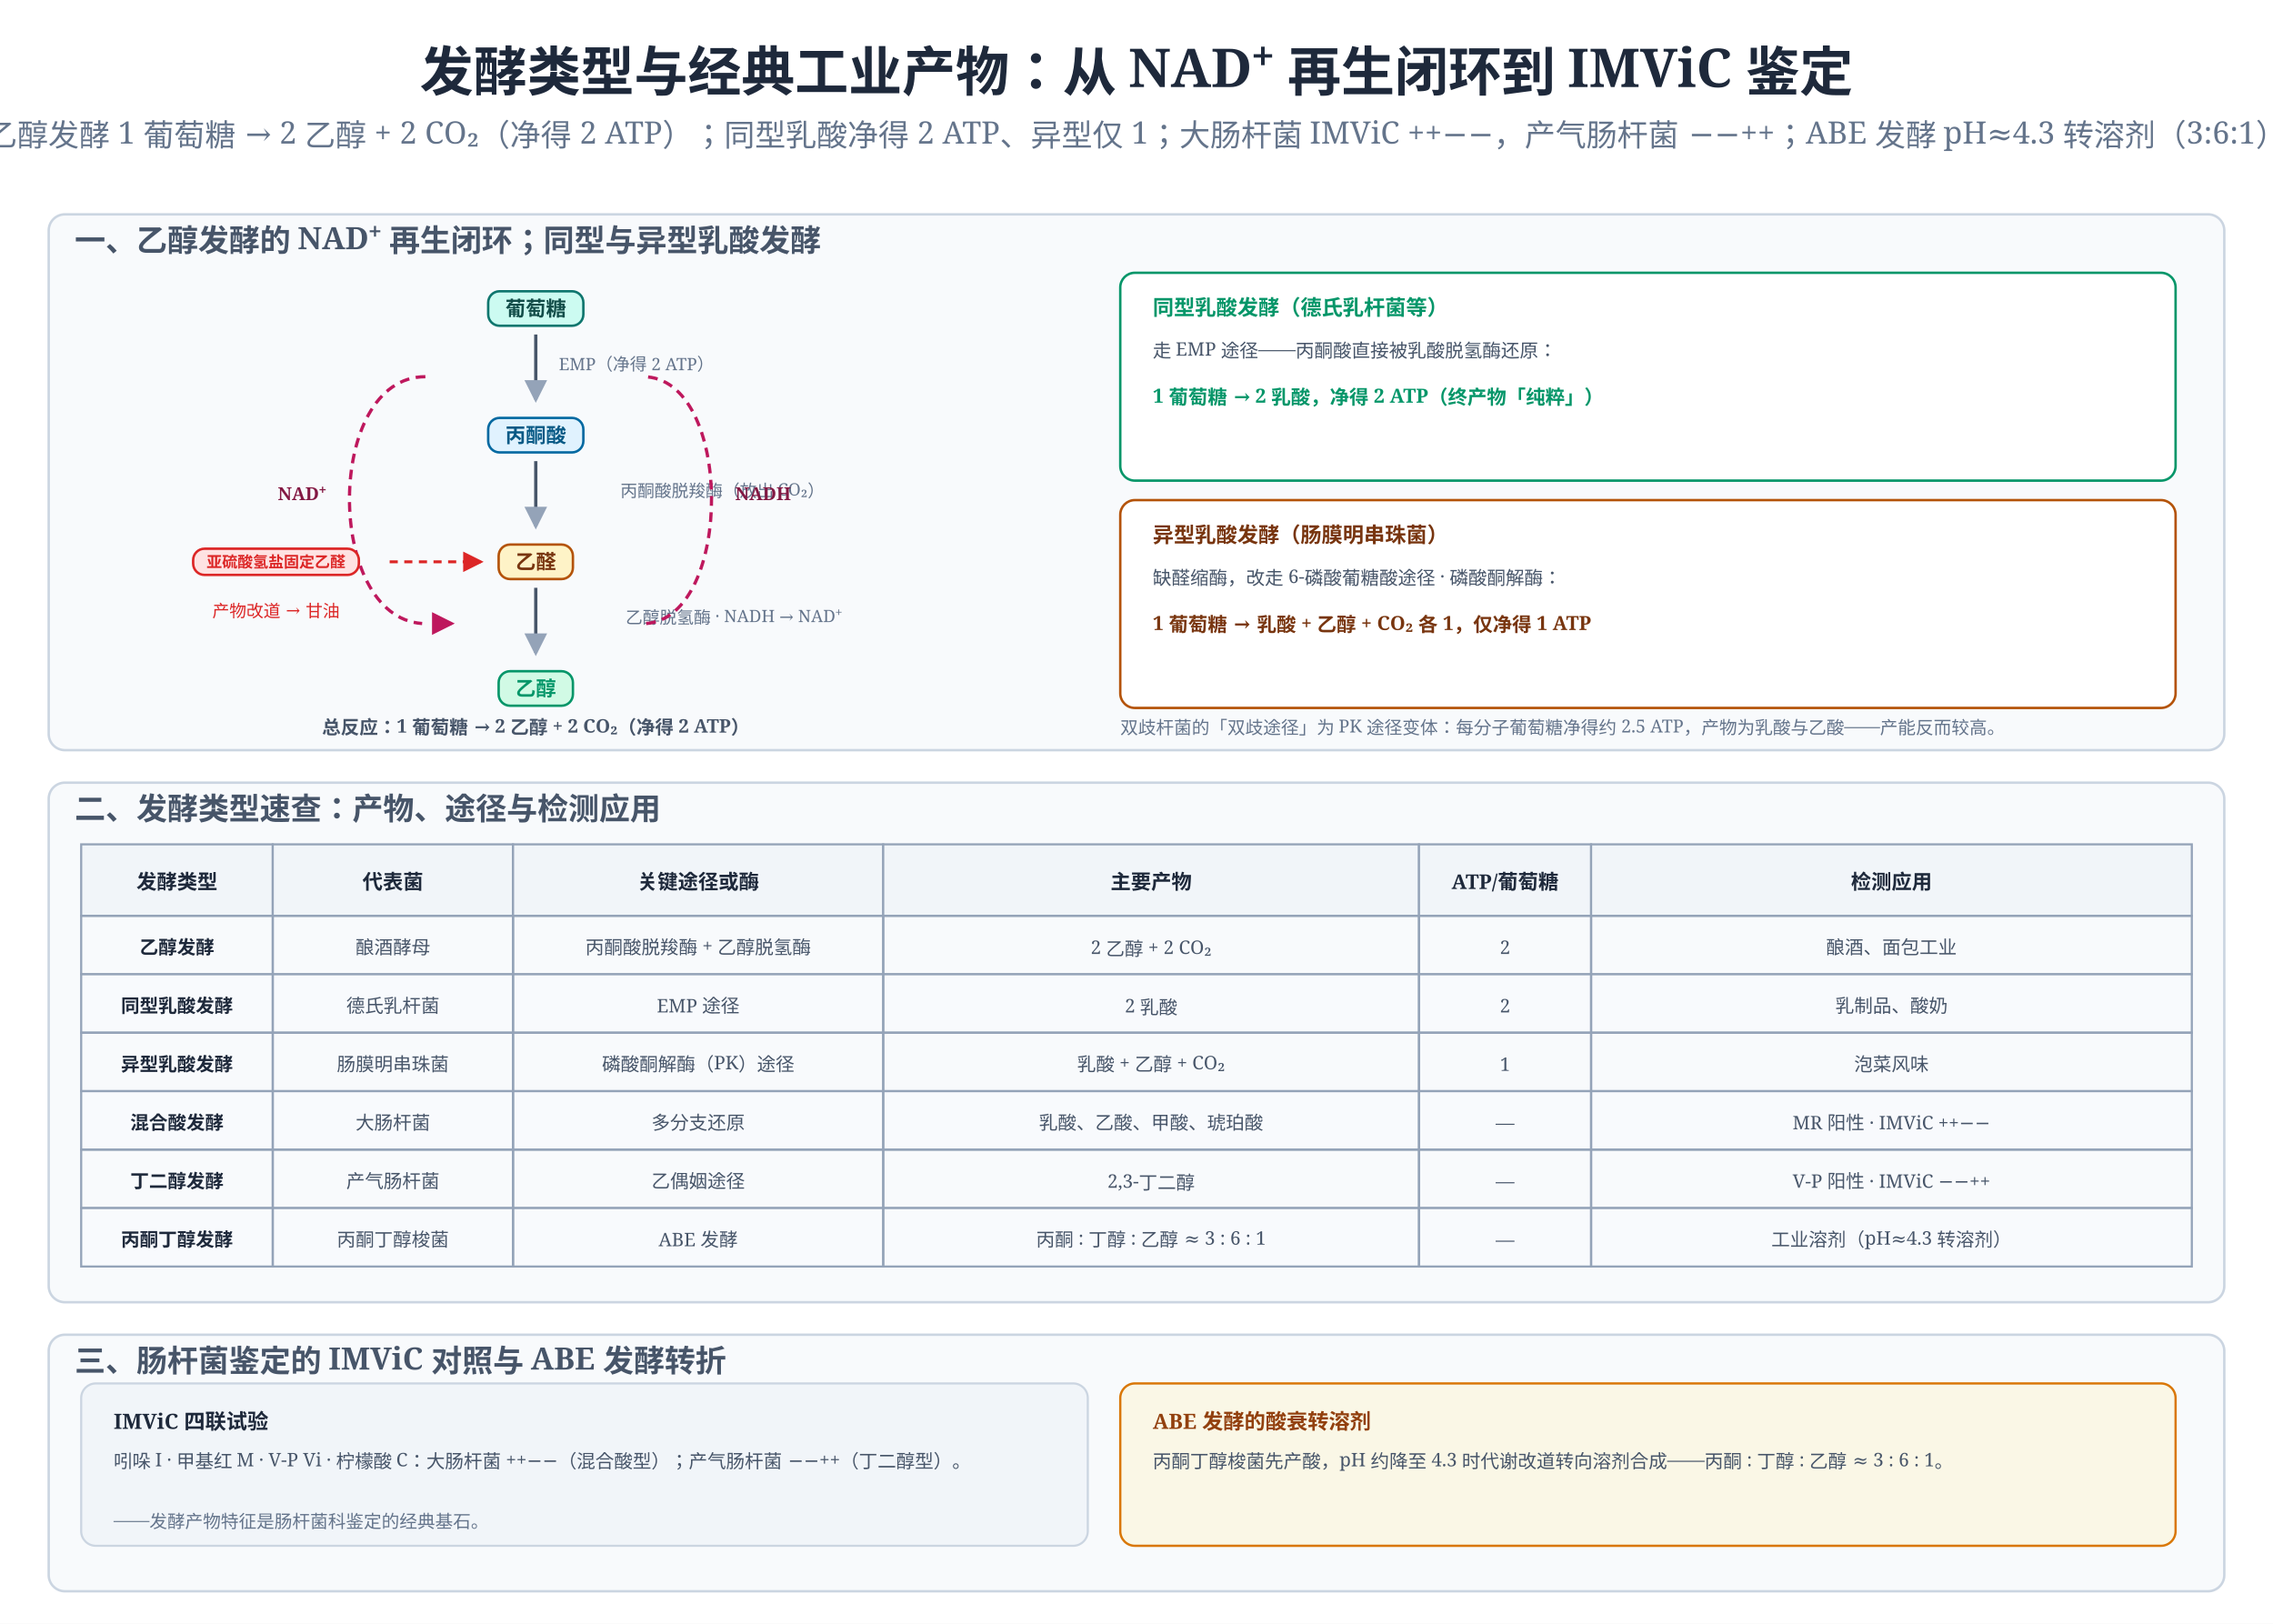
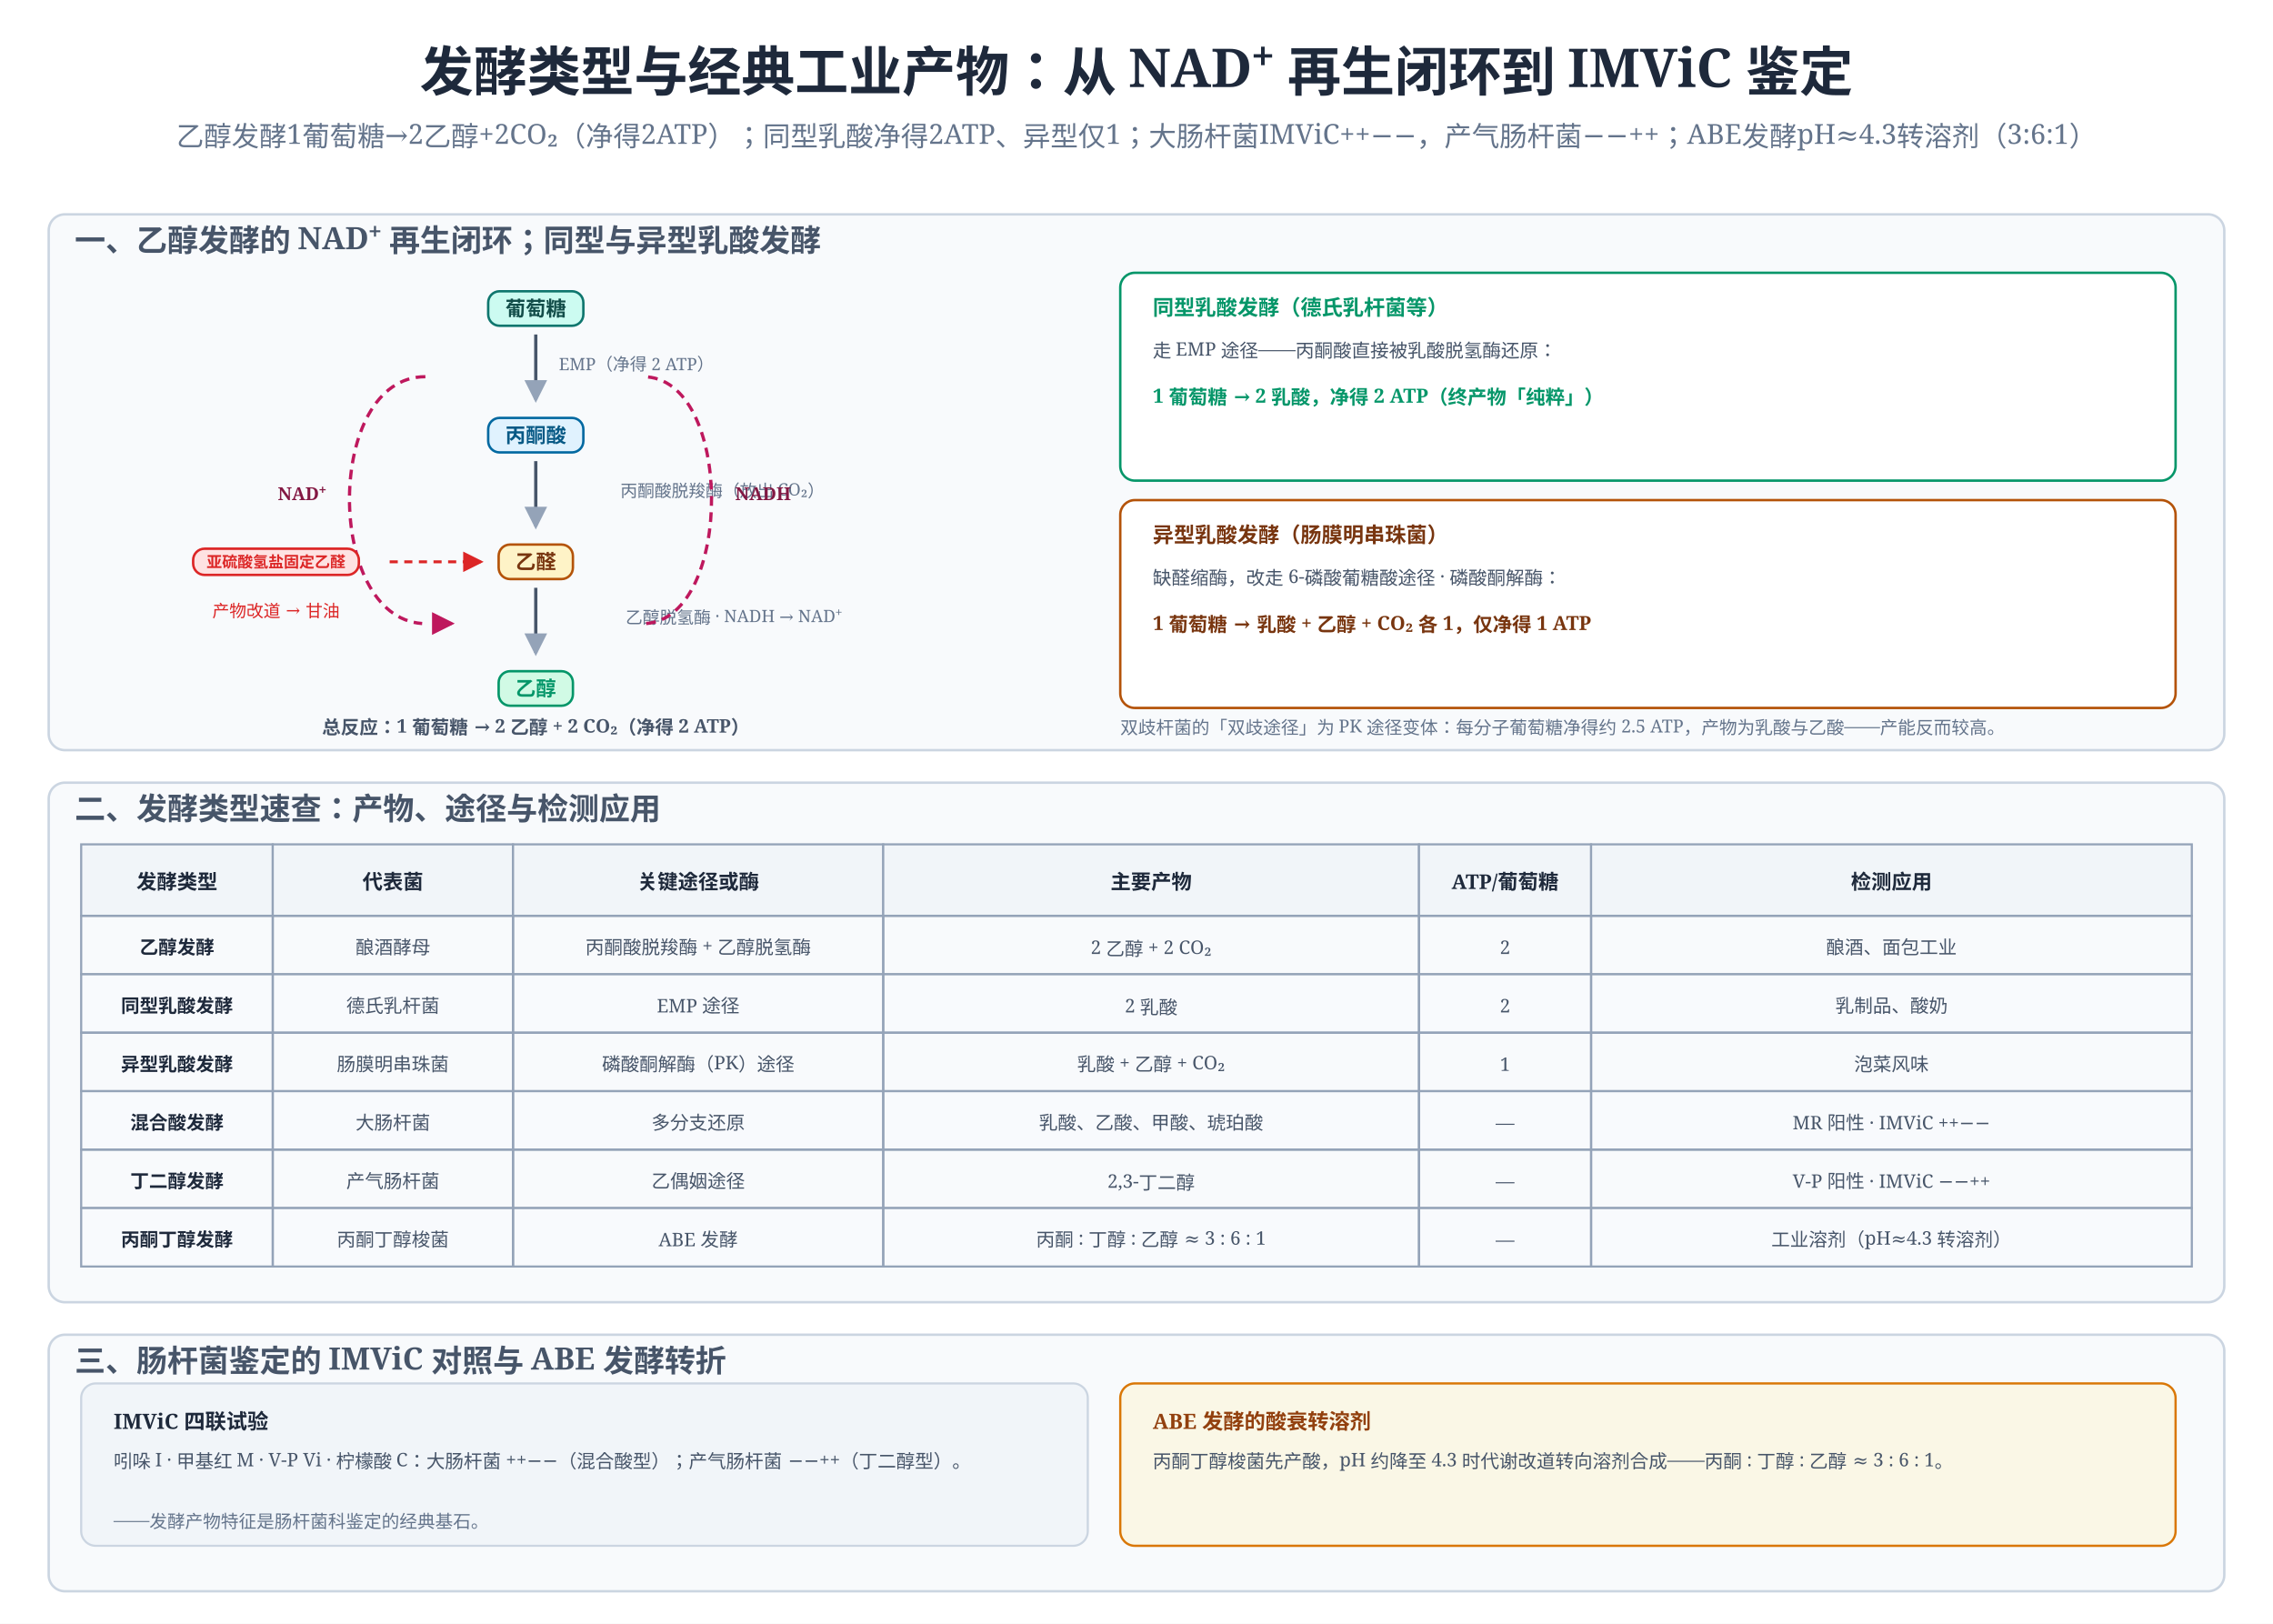
<svg xmlns="http://www.w3.org/2000/svg" width="1400" height="1000" viewBox="0 0 1400 1000" font-family="Noto Serif SC, LXGW WenKai, Songti SC, serif">
  <defs>
    <marker id="arr-ink" viewBox="0 0 10 10" refX="8.5" refY="5" markerWidth="7" markerHeight="7" orient="auto-start-reverse">
      <path d="M0,0 L10,5 L0,10 z" fill="#334155" />
    </marker>
    <marker id="arr-dna" viewBox="0 0 10 10" refX="8.5" refY="5" markerWidth="7" markerHeight="7" orient="auto-start-reverse">
      <path d="M0,0 L10,5 L0,10 z" fill="#0f766e" />
    </marker>
    <marker id="arr-rna" viewBox="0 0 10 10" refX="8.5" refY="5" markerWidth="7" markerHeight="7" orient="auto-start-reverse">
      <path d="M0,0 L10,5 L0,10 z" fill="#b45309" />
    </marker>
    <marker id="arr-pro" viewBox="0 0 10 10" refX="8.5" refY="5" markerWidth="7" markerHeight="7" orient="auto-start-reverse">
      <path d="M0,0 L10,5 L0,10 z" fill="#6d28d9" />
    </marker>
    <marker id="arr-enz" viewBox="0 0 10 10" refX="8.5" refY="5" markerWidth="7" markerHeight="7" orient="auto-start-reverse">
      <path d="M0,0 L10,5 L0,10 z" fill="#be185d" />
    </marker>
    <marker id="arr-acc" viewBox="0 0 10 10" refX="8.5" refY="5" markerWidth="7" markerHeight="7" orient="auto-start-reverse">
      <path d="M0,0 L10,5 L0,10 z" fill="#0369a1" />
    </marker>
    <marker id="arr-ok" viewBox="0 0 10 10" refX="8.5" refY="5" markerWidth="7" markerHeight="7" orient="auto-start-reverse">
      <path d="M0,0 L10,5 L0,10 z" fill="#059669" />
    </marker>
    <marker id="arr-warn" viewBox="0 0 10 10" refX="8.5" refY="5" markerWidth="7" markerHeight="7" orient="auto-start-reverse">
      <path d="M0,0 L10,5 L0,10 z" fill="#b45309" />
    </marker>
    <marker id="arr-bad" viewBox="0 0 10 10" refX="8.5" refY="5" markerWidth="7" markerHeight="7" orient="auto-start-reverse">
      <path d="M0,0 L10,5 L0,10 z" fill="#dc2626" />
    </marker>
    <marker id="arr-mute" viewBox="0 0 10 10" refX="8.5" refY="5" markerWidth="7" markerHeight="7" orient="auto-start-reverse">
      <path d="M0,0 L10,5 L0,10 z" fill="#94a3b8" />
    </marker>
  </defs>
  <rect x="0" y="0" width="1400" height="1000" fill="#ffffff" />
  <text x="700" y="56" text-anchor="middle" font-size="33" font-weight="700" fill="#1e293b">发酵类型与经典工业产物：从 NAD⁺ 再生闭环到 IMViC 鉴定</text>
-   <text x="700" y="90" text-anchor="middle" font-size="19" fill="#64748b">乙醇发酵 1 葡萄糖 → 2 乙醇 + 2 CO₂（净得 2 ATP）；同型乳酸净得 2 ATP、异型仅 1；大肠杆菌 IMViC ++−−，产气肠杆菌 −−++；ABE 发酵 pH≈4.3 转溶剂（3:6:1）</text>
+   <text x="700" y="90" text-anchor="middle" font-size="17" fill="#64748b">乙醇发酵1葡萄糖→2乙醇+2CO₂（净得2ATP）；同型乳酸净得2ATP、异型仅1；大肠杆菌IMViC++−−，产气肠杆菌−−++；ABE发酵pH≈4.3转溶剂（3:6:1）</text>
  <rect x="30" y="132" width="1340" height="330" rx="10" fill="#f8fafc" stroke="#cbd5e1" stroke-width="1.5" />
  <text x="46" y="154.84" font-size="19" fill="#475569" font-weight="700">一、乙醇发酵的 NAD⁺ 再生闭环；同型与异型乳酸发酵</text>
  <rect x="300.688" y="179.375" width="58.625" height="21.25" rx="7" fill="#ccfbf1" stroke="#0f766e" stroke-width="1.5" />
  <text x="330" y="194.5" font-size="12.5" fill="#134e4a" text-anchor="middle" font-weight="700">葡萄糖</text>
  <line x1="330" y1="206" x2="330" y2="246" stroke="#475569" stroke-width="2" marker-end="url(#arr-mute)" />
  <text x="392" y="228" font-size="10.5" fill="#64748b" text-anchor="middle">EMP（净得 2 ATP）</text>
  <rect x="300.688" y="257.375" width="58.625" height="21.25" rx="7" fill="#e0f2fe" stroke="#0369a1" stroke-width="1.5" />
  <text x="330" y="272.5" font-size="12.5" fill="#075985" text-anchor="middle" font-weight="700">丙酮酸</text>
  <line x1="330" y1="284" x2="330" y2="324" stroke="#475569" stroke-width="2" marker-end="url(#arr-mute)" />
  <text x="445" y="306" font-size="10.5" fill="#64748b" text-anchor="middle">丙酮酸脱羧酶（放出 CO₂）</text>
  <rect x="307.125" y="335.375" width="45.75" height="21.25" rx="7" fill="#fef3c7" stroke="#b45309" stroke-width="1.5" />
  <text x="330" y="350.5" font-size="12.5" fill="#78350f" text-anchor="middle" font-weight="700">乙醛</text>
  <line x1="330" y1="362" x2="330" y2="402" stroke="#475569" stroke-width="2" marker-end="url(#arr-mute)" />
  <text x="452" y="384" font-size="10.5" fill="#64748b" text-anchor="middle">乙醇脱氢酶 · NADH → NAD⁺</text>
  <rect x="307.125" y="413.375" width="45.75" height="21.25" rx="7" fill="#d1fae5" stroke="#059669" stroke-width="1.5" />
  <text x="330" y="428.5" font-size="12.5" fill="#059669" text-anchor="middle" font-weight="700">乙醇</text>
  <path d="M 262 232 C 200 232, 200 380, 260 384" fill="none" stroke="#be185d" stroke-width="2" stroke-dasharray="6 4" />
  <line x1="268" y1="384" x2="278" y2="384" stroke="#be185d" stroke-width="2" marker-end="url(#arr-enz)" />
  <text x="186" y="308" font-size="11" fill="#831843" text-anchor="middle" font-weight="700">NAD⁺</text>
  <path d="M 398 384 C 452 380, 452 232, 396 232" fill="none" stroke="#be185d" stroke-width="2" stroke-dasharray="6 4" />
  <text x="470" y="308" font-size="11" fill="#831843" text-anchor="middle" font-weight="700">NADH</text>
  <text x="330" y="452" font-size="11.5" fill="#475569" text-anchor="middle" font-weight="700">总反应：1 葡萄糖 → 2 乙醇 + 2 CO₂（净得 2 ATP）</text>
  <rect x="118.968" y="337.925" width="102.065" height="16.15" rx="7" fill="#fee2e2" stroke="#dc2626" stroke-width="1.5" />
  <text x="170" y="349.42" font-size="9.5" fill="#dc2626" text-anchor="middle" font-weight="700">亚硫酸氢盐固定乙醛</text>
  <line x1="240" y1="346" x2="296" y2="346" stroke="#dc2626" stroke-width="1.8" stroke-dasharray="5 4" marker-end="url(#arr-bad)" />
  <text x="170" y="380" font-size="10.5" fill="#dc2626" text-anchor="middle">产物改道 → 甘油</text>
  <rect x="690" y="168" width="650" height="128" rx="9" fill="#ffffff" stroke="#059669" stroke-width="1.5" />
  <text x="710" y="194" font-size="13" fill="#059669" font-weight="700">同型乳酸发酵（德氏乳杆菌等）</text>
  <text x="710" y="220" font-size="11.5" fill="#475569">走 EMP 途径——丙酮酸直接被乳酸脱氢酶还原：</text>
  <text x="710" y="248" font-size="12" fill="#059669" font-weight="700">1 葡萄糖 → 2 乳酸，净得 2 ATP（终产物「纯粹」）</text>
  <rect x="690" y="308" width="650" height="128" rx="9" fill="#ffffff" stroke="#b45309" stroke-width="1.5" />
  <text x="710" y="334" font-size="13" fill="#78350f" font-weight="700">异型乳酸发酵（肠膜明串珠菌）</text>
  <text x="710" y="360" font-size="11.5" fill="#475569">缺醛缩酶，改走 6-磷酸葡糖酸途径 · 磷酸酮解酶：</text>
  <text x="710" y="388" font-size="12" fill="#78350f" font-weight="700">1 葡萄糖 → 乳酸 + 乙醇 + CO₂ 各 1，仅净得 1 ATP</text>
  <text x="690" y="452" font-size="11" fill="#64748b">双歧杆菌的「双歧途径」为 PK 途径变体：每分子葡萄糖净得约 2.5 ATP，产物为乳酸与乙酸——产能反而较高。</text>
  <rect x="30" y="482" width="1340" height="320" rx="10" fill="#f8fafc" stroke="#cbd5e1" stroke-width="1.5" />
  <text x="46" y="504.84" font-size="19" fill="#475569" font-weight="700">二、发酵类型速查：产物、途径与检测应用</text>
  <rect x="50" y="520" width="118" height="44" fill="#f1f5f9" stroke="#94a3b8" stroke-width="1.3" />
  <text x="109" y="547.5" font-size="12.5" fill="#1e293b" text-anchor="middle" font-weight="700">发酵类型</text>
  <rect x="168" y="520" width="148" height="44" fill="#f1f5f9" stroke="#94a3b8" stroke-width="1.3" />
  <text x="242" y="547.5" font-size="12.5" fill="#1e293b" text-anchor="middle" font-weight="700">代表菌</text>
  <rect x="316" y="520" width="228" height="44" fill="#f1f5f9" stroke="#94a3b8" stroke-width="1.3" />
  <text x="430" y="547.5" font-size="12.5" fill="#1e293b" text-anchor="middle" font-weight="700">关键途径或酶</text>
  <rect x="544" y="520" width="330" height="44" fill="#f1f5f9" stroke="#94a3b8" stroke-width="1.3" />
  <text x="709" y="547.5" font-size="12.5" fill="#1e293b" text-anchor="middle" font-weight="700">主要产物</text>
  <rect x="874" y="520" width="106" height="44" fill="#f1f5f9" stroke="#94a3b8" stroke-width="1.3" />
  <text x="927" y="547.5" font-size="12.5" fill="#1e293b" text-anchor="middle" font-weight="700">ATP/葡萄糖</text>
  <rect x="980" y="520" width="370" height="44" fill="#f1f5f9" stroke="#94a3b8" stroke-width="1.3" />
  <text x="1165" y="547.5" font-size="12.5" fill="#1e293b" text-anchor="middle" font-weight="700">检测应用</text>
  <rect x="50" y="564" width="118" height="36" fill="none" stroke="#94a3b8" stroke-width="1.3" />
  <text x="109" y="587.5" font-size="11.5" fill="#1e293b" text-anchor="middle" font-weight="700">乙醇发酵</text>
  <rect x="168" y="564" width="148" height="36" fill="none" stroke="#94a3b8" stroke-width="1.3" />
  <text x="242" y="587.5" font-size="11.5" fill="#475569" text-anchor="middle" font-weight="500">酿酒酵母</text>
  <rect x="316" y="564" width="228" height="36" fill="none" stroke="#94a3b8" stroke-width="1.3" />
  <text x="430" y="587.5" font-size="11.5" fill="#475569" text-anchor="middle" font-weight="500">丙酮酸脱羧酶 + 乙醇脱氢酶</text>
  <rect x="544" y="564" width="330" height="36" fill="none" stroke="#94a3b8" stroke-width="1.3" />
  <text x="709" y="587.5" font-size="11.5" fill="#475569" text-anchor="middle" font-weight="500">2 乙醇 + 2 CO₂</text>
  <rect x="874" y="564" width="106" height="36" fill="none" stroke="#94a3b8" stroke-width="1.3" />
  <text x="927" y="587.5" font-size="11.5" fill="#475569" text-anchor="middle" font-weight="500">2</text>
  <rect x="980" y="564" width="370" height="36" fill="none" stroke="#94a3b8" stroke-width="1.3" />
  <text x="1165" y="587.5" font-size="11.5" fill="#475569" text-anchor="middle" font-weight="500">酿酒、面包工业</text>
  <rect x="50" y="600" width="1300" height="36" fill="#f8fafc" fill-opacity="0.85" />
  <rect x="50" y="600" width="118" height="36" fill="none" stroke="#94a3b8" stroke-width="1.3" />
  <text x="109" y="623.5" font-size="11.5" fill="#1e293b" text-anchor="middle" font-weight="700">同型乳酸发酵</text>
  <rect x="168" y="600" width="148" height="36" fill="none" stroke="#94a3b8" stroke-width="1.3" />
  <text x="242" y="623.5" font-size="11.5" fill="#475569" text-anchor="middle" font-weight="500">德氏乳杆菌</text>
  <rect x="316" y="600" width="228" height="36" fill="none" stroke="#94a3b8" stroke-width="1.3" />
  <text x="430" y="623.5" font-size="11.5" fill="#475569" text-anchor="middle" font-weight="500">EMP 途径</text>
  <rect x="544" y="600" width="330" height="36" fill="none" stroke="#94a3b8" stroke-width="1.3" />
  <text x="709" y="623.5" font-size="11.5" fill="#475569" text-anchor="middle" font-weight="500">2 乳酸</text>
  <rect x="874" y="600" width="106" height="36" fill="none" stroke="#94a3b8" stroke-width="1.3" />
  <text x="927" y="623.5" font-size="11.5" fill="#475569" text-anchor="middle" font-weight="500">2</text>
  <rect x="980" y="600" width="370" height="36" fill="none" stroke="#94a3b8" stroke-width="1.3" />
  <text x="1165" y="623.5" font-size="11.5" fill="#475569" text-anchor="middle" font-weight="500">乳制品、酸奶</text>
  <rect x="50" y="636" width="118" height="36" fill="none" stroke="#94a3b8" stroke-width="1.3" />
  <text x="109" y="659.5" font-size="11.5" fill="#1e293b" text-anchor="middle" font-weight="700">异型乳酸发酵</text>
  <rect x="168" y="636" width="148" height="36" fill="none" stroke="#94a3b8" stroke-width="1.3" />
  <text x="242" y="659.5" font-size="11.5" fill="#475569" text-anchor="middle" font-weight="500">肠膜明串珠菌</text>
  <rect x="316" y="636" width="228" height="36" fill="none" stroke="#94a3b8" stroke-width="1.3" />
  <text x="430" y="659.5" font-size="11.5" fill="#475569" text-anchor="middle" font-weight="500">磷酸酮解酶（PK）途径</text>
  <rect x="544" y="636" width="330" height="36" fill="none" stroke="#94a3b8" stroke-width="1.3" />
  <text x="709" y="659.5" font-size="11.5" fill="#475569" text-anchor="middle" font-weight="500">乳酸 + 乙醇 + CO₂</text>
  <rect x="874" y="636" width="106" height="36" fill="none" stroke="#94a3b8" stroke-width="1.3" />
  <text x="927" y="659.5" font-size="11.5" fill="#475569" text-anchor="middle" font-weight="500">1</text>
  <rect x="980" y="636" width="370" height="36" fill="none" stroke="#94a3b8" stroke-width="1.3" />
  <text x="1165" y="659.5" font-size="11.5" fill="#475569" text-anchor="middle" font-weight="500">泡菜风味</text>
  <rect x="50" y="672" width="1300" height="36" fill="#f8fafc" fill-opacity="0.85" />
  <rect x="50" y="672" width="118" height="36" fill="none" stroke="#94a3b8" stroke-width="1.3" />
  <text x="109" y="695.5" font-size="11.5" fill="#1e293b" text-anchor="middle" font-weight="700">混合酸发酵</text>
  <rect x="168" y="672" width="148" height="36" fill="none" stroke="#94a3b8" stroke-width="1.3" />
  <text x="242" y="695.5" font-size="11.5" fill="#475569" text-anchor="middle" font-weight="500">大肠杆菌</text>
  <rect x="316" y="672" width="228" height="36" fill="none" stroke="#94a3b8" stroke-width="1.3" />
  <text x="430" y="695.5" font-size="11.5" fill="#475569" text-anchor="middle" font-weight="500">多分支还原</text>
  <rect x="544" y="672" width="330" height="36" fill="none" stroke="#94a3b8" stroke-width="1.3" />
  <text x="709" y="695.5" font-size="11.5" fill="#475569" text-anchor="middle" font-weight="500">乳酸、乙酸、甲酸、琥珀酸</text>
  <rect x="874" y="672" width="106" height="36" fill="none" stroke="#94a3b8" stroke-width="1.3" />
  <text x="927" y="695.5" font-size="11.5" fill="#475569" text-anchor="middle" font-weight="500">—</text>
  <rect x="980" y="672" width="370" height="36" fill="none" stroke="#94a3b8" stroke-width="1.3" />
  <text x="1165" y="695.5" font-size="11.5" fill="#475569" text-anchor="middle" font-weight="500">MR 阳性 · IMViC ++−−</text>
  <rect x="50" y="708" width="118" height="36" fill="none" stroke="#94a3b8" stroke-width="1.3" />
  <text x="109" y="731.5" font-size="11.5" fill="#1e293b" text-anchor="middle" font-weight="700">丁二醇发酵</text>
  <rect x="168" y="708" width="148" height="36" fill="none" stroke="#94a3b8" stroke-width="1.3" />
  <text x="242" y="731.5" font-size="11.5" fill="#475569" text-anchor="middle" font-weight="500">产气肠杆菌</text>
  <rect x="316" y="708" width="228" height="36" fill="none" stroke="#94a3b8" stroke-width="1.3" />
  <text x="430" y="731.5" font-size="11.5" fill="#475569" text-anchor="middle" font-weight="500">乙偶姻途径</text>
  <rect x="544" y="708" width="330" height="36" fill="none" stroke="#94a3b8" stroke-width="1.3" />
  <text x="709" y="731.5" font-size="11.5" fill="#475569" text-anchor="middle" font-weight="500">2,3-丁二醇</text>
  <rect x="874" y="708" width="106" height="36" fill="none" stroke="#94a3b8" stroke-width="1.3" />
  <text x="927" y="731.5" font-size="11.5" fill="#475569" text-anchor="middle" font-weight="500">—</text>
  <rect x="980" y="708" width="370" height="36" fill="none" stroke="#94a3b8" stroke-width="1.3" />
  <text x="1165" y="731.5" font-size="11.5" fill="#475569" text-anchor="middle" font-weight="500">V-P 阳性 · IMViC −−++</text>
  <rect x="50" y="744" width="1300" height="36" fill="#f8fafc" fill-opacity="0.85" />
  <rect x="50" y="744" width="118" height="36" fill="none" stroke="#94a3b8" stroke-width="1.3" />
  <text x="109" y="767.5" font-size="11.5" fill="#1e293b" text-anchor="middle" font-weight="700">丙酮丁醇发酵</text>
  <rect x="168" y="744" width="148" height="36" fill="none" stroke="#94a3b8" stroke-width="1.3" />
  <text x="242" y="767.5" font-size="11.5" fill="#475569" text-anchor="middle" font-weight="500">丙酮丁醇梭菌</text>
  <rect x="316" y="744" width="228" height="36" fill="none" stroke="#94a3b8" stroke-width="1.3" />
  <text x="430" y="767.5" font-size="11.5" fill="#475569" text-anchor="middle" font-weight="500">ABE 发酵</text>
  <rect x="544" y="744" width="330" height="36" fill="none" stroke="#94a3b8" stroke-width="1.3" />
  <text x="709" y="767.5" font-size="11.5" fill="#475569" text-anchor="middle" font-weight="500">丙酮 : 丁醇 : 乙醇 ≈ 3 : 6 : 1</text>
  <rect x="874" y="744" width="106" height="36" fill="none" stroke="#94a3b8" stroke-width="1.3" />
  <text x="927" y="767.5" font-size="11.5" fill="#475569" text-anchor="middle" font-weight="500">—</text>
  <rect x="980" y="744" width="370" height="36" fill="none" stroke="#94a3b8" stroke-width="1.3" />
  <text x="1165" y="767.5" font-size="11.5" fill="#475569" text-anchor="middle" font-weight="500">工业溶剂（pH≈4.3 转溶剂）</text>
  <rect x="30" y="822" width="1340" height="158" rx="10" fill="#f8fafc" stroke="#cbd5e1" stroke-width="1.5" />
  <text x="46" y="844.84" font-size="19" fill="#475569" font-weight="700">三、肠杆菌鉴定的 IMViC 对照与 ABE 发酵转折</text>
  <rect x="50" y="852" width="620" height="100" rx="9" fill="#f1f5f9" stroke="#cbd5e1" stroke-width="1.3" />
  <text x="70" y="880" font-size="13" fill="#1e293b" font-weight="700">IMViC 四联试验</text>
  <text x="70" y="904" font-size="11.5" fill="#475569">吲哚 I · 甲基红 M · V-P Vi · 柠檬酸 C：大肠杆菌 ++−−（混合酸型）；产气肠杆菌 −−++（丁二醇型）。</text>
  <text x="70" y="940" font-size="11" fill="#64748b">——发酵产物特征是肠杆菌科鉴定的经典基石。</text>
  <rect x="690" y="852" width="650" height="100" rx="9" fill="#fef3c7" fill-opacity="0.4" stroke="#d97706" stroke-width="1.4" />
  <text x="710" y="880" font-size="13" fill="#92400e" font-weight="700">ABE 发酵的酸衰转溶剂</text>
  <text x="710" y="904" font-size="11.5" fill="#475569">丙酮丁醇梭菌先产酸，pH 约降至 4.3 时代谢改道转向溶剂合成——丙酮 : 丁醇 : 乙醇 ≈ 3 : 6 : 1。</text>
</svg>
